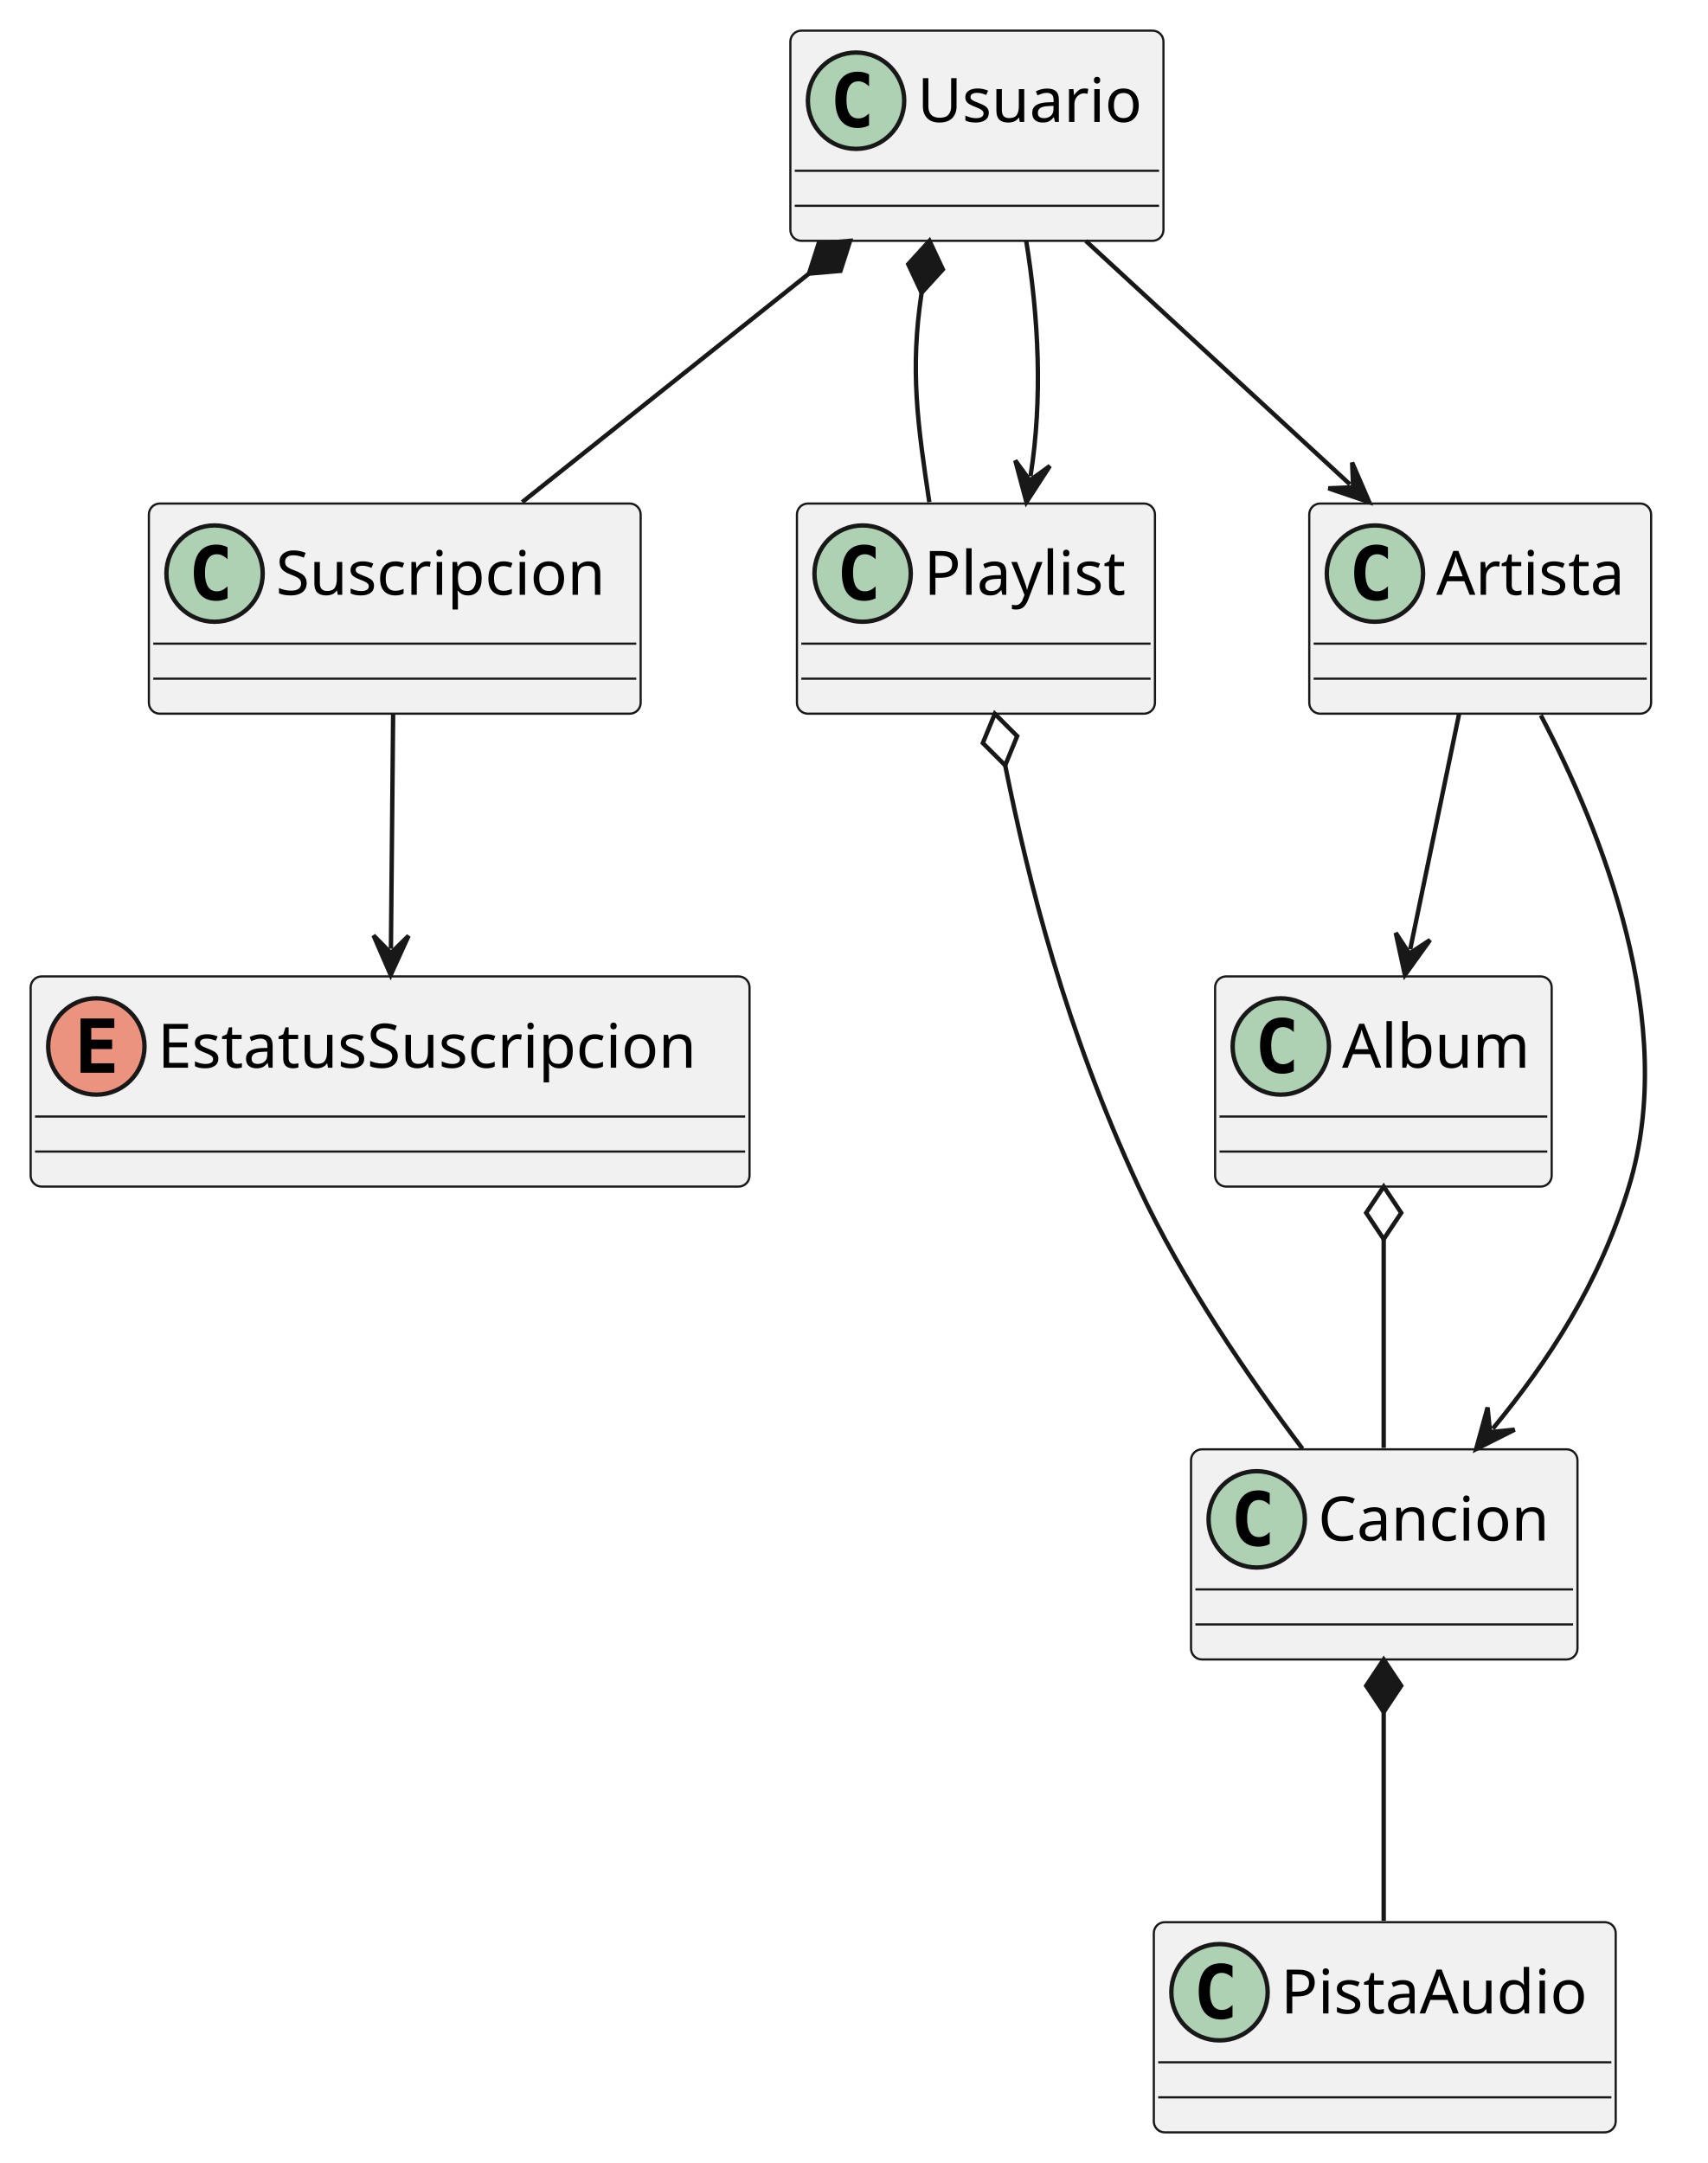
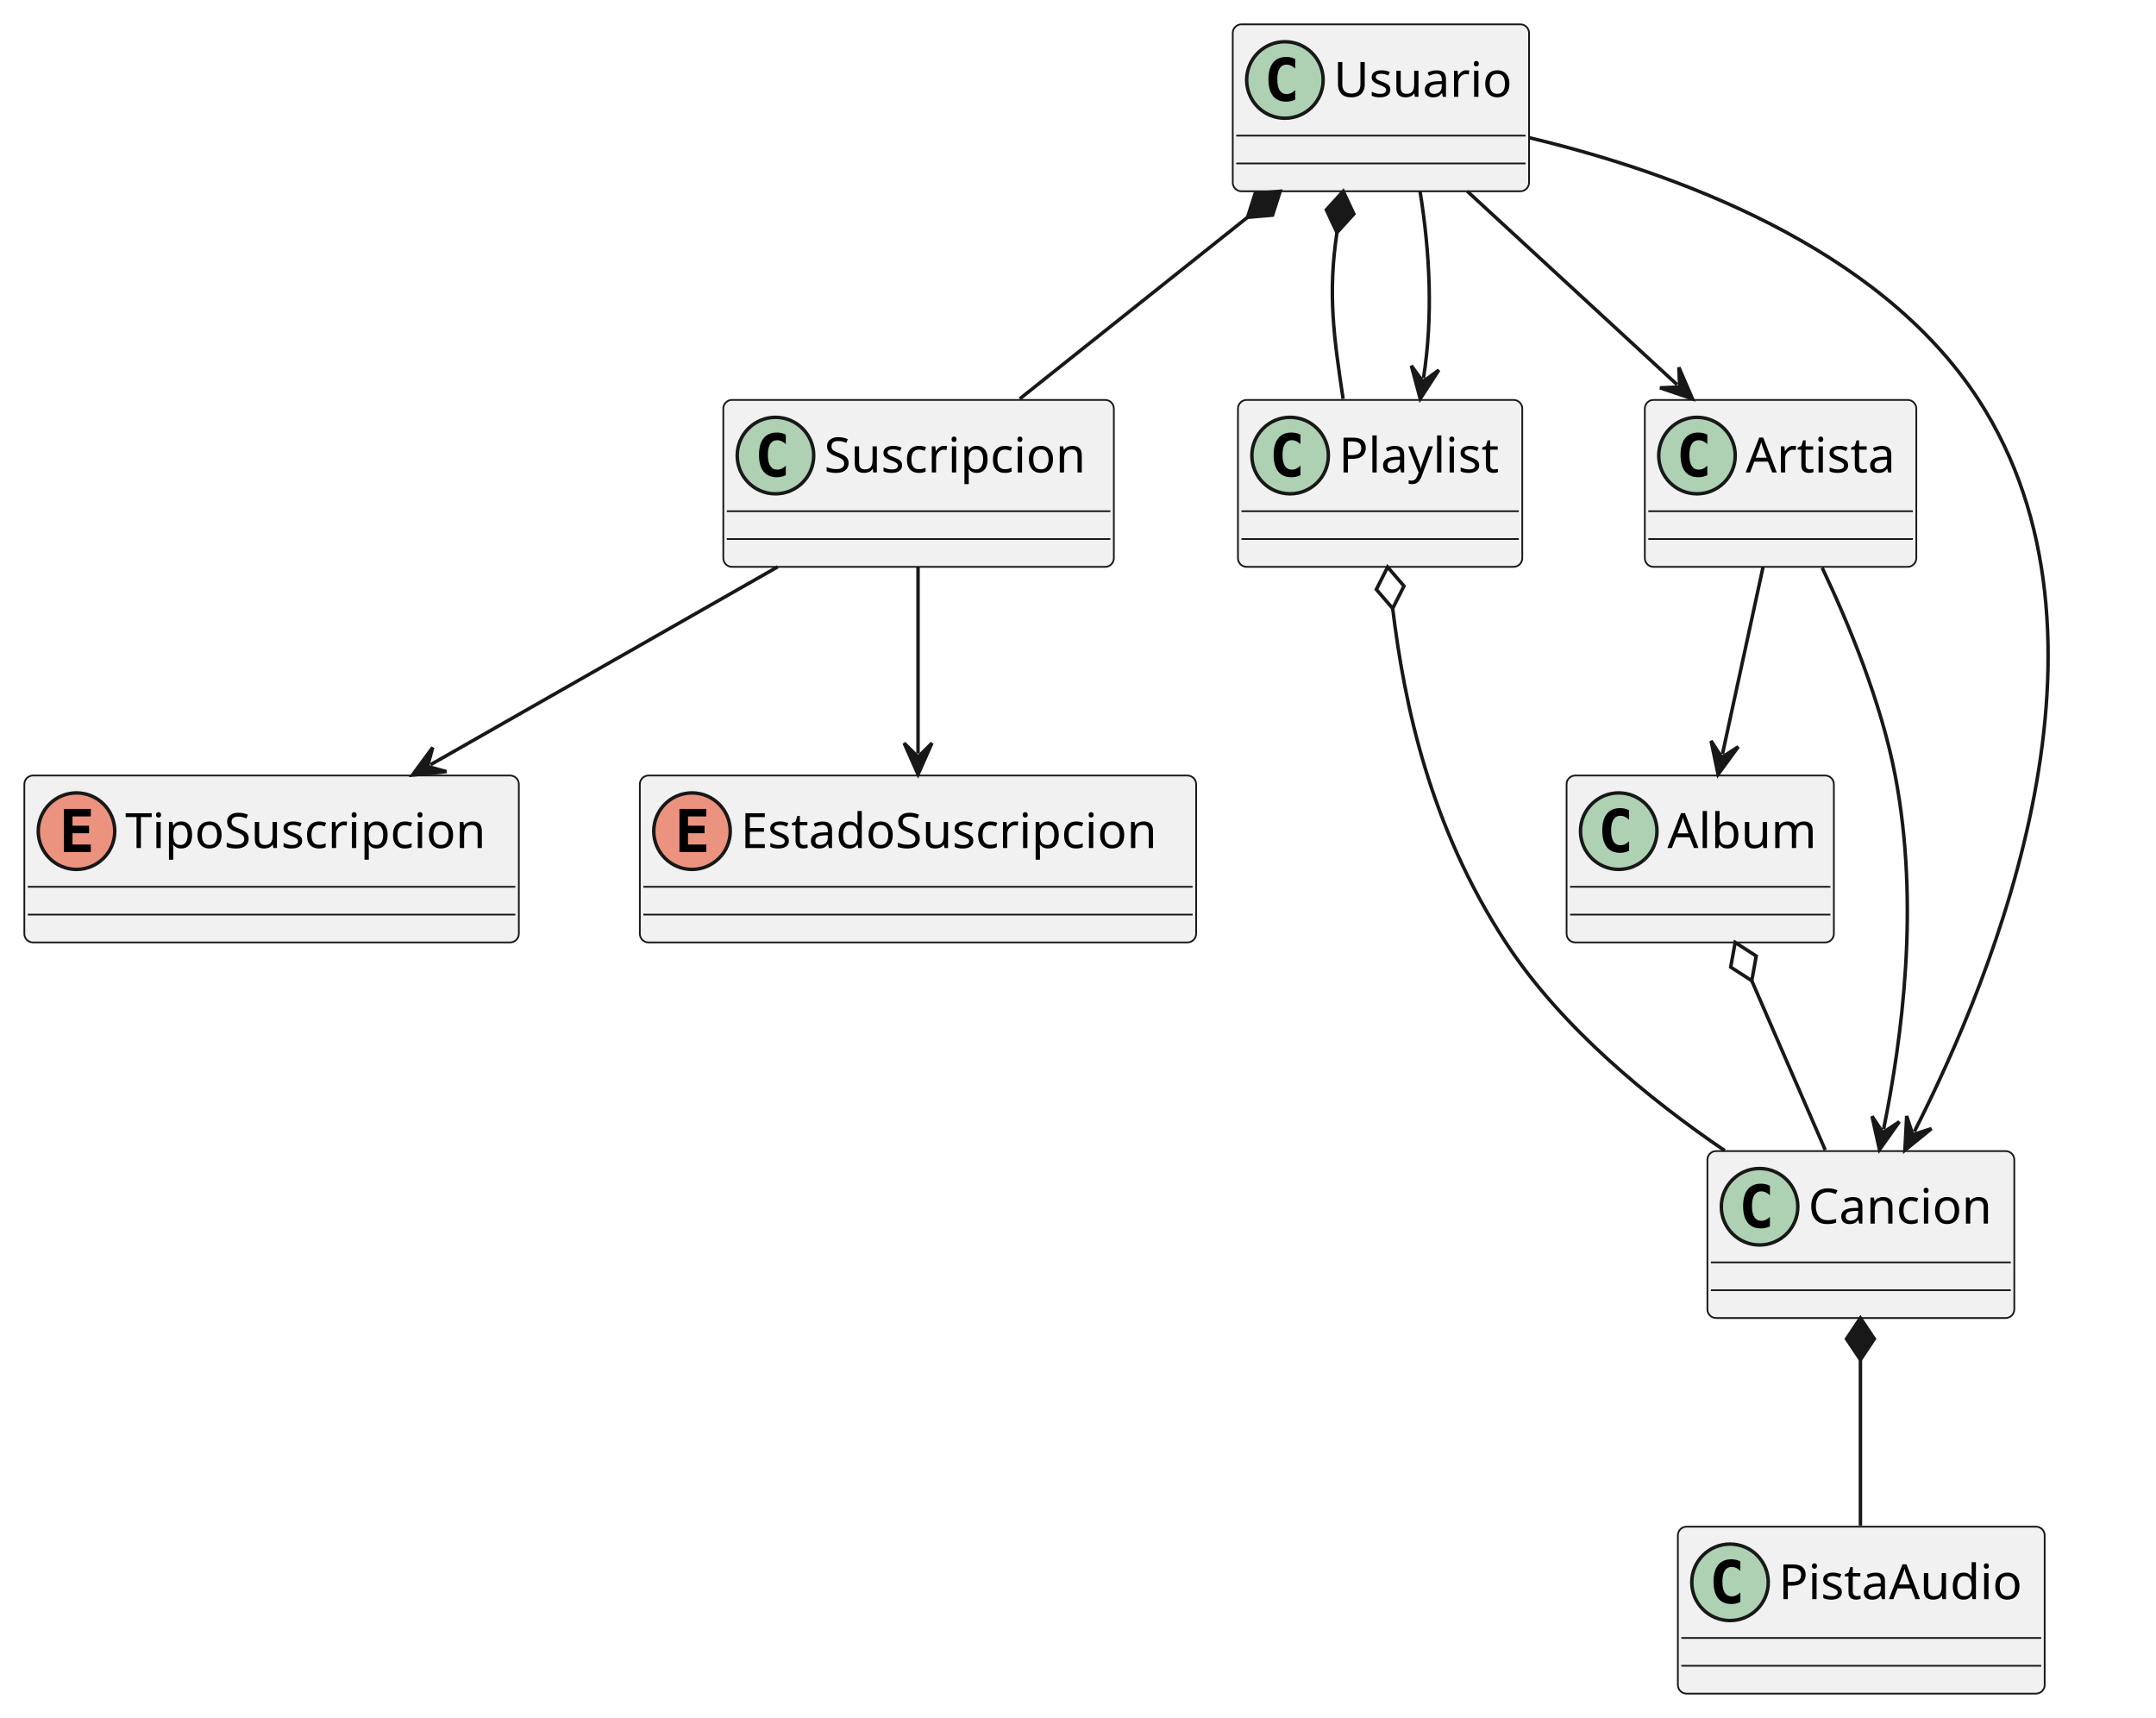
- <svg xmlns="http://www.w3.org/2000/svg" contentStyleType="text/css" data-diagram-type="CLASS" height="494px" preserveAspectRatio="none" style="width:390px;height:494px;background:#FFFFFF;" version="1.1" viewBox="0 0 390 494" width="390px" zoomAndPan="magnify">
+ <svg xmlns="http://www.w3.org/2000/svg" contentStyleType="text/css" data-diagram-type="CLASS" height="494px" preserveAspectRatio="none" style="width:620px;height:494px;background:#FFFFFF;" version="1.1" viewBox="0 0 620 494" width="620px" zoomAndPan="magnify">
  <defs />
  <g>
-     <g class="entity" data-entity="EstatusSuscripcion" data-source-line="4" data-uid="ent0002" id="entity_EstatusSuscripcion">
-       <rect fill="#F1F1F1" height="48" rx="2.5" ry="2.5" style="stroke:#181818;stroke-width:0.5;" width="164.173" x="7" y="223" />
+     <g class="entity" data-entity="TipoSuscripcion" data-source-line="4" data-uid="ent0002" id="entity_TipoSuscripcion">
+       <rect fill="#F1F1F1" height="48" rx="2.5" ry="2.5" style="stroke:#181818;stroke-width:0.5;" width="142.202" x="7" y="223" />
      <ellipse cx="22" cy="239" fill="#EB937F" rx="11" ry="11" style="stroke:#181818;stroke-width:1;" />
      <path d="M26.109,245 L18.391,245 L18.391,232.609 L26.109,232.609 L26.109,234.766 L20.844,234.766 L20.844,237.438 L25.609,237.438 L25.609,239.594 L20.844,239.594 L20.844,242.844 L26.109,242.844 L26.109,245 Z " fill="#000000" />
-       <text fill="#000000" font-family="sans-serif" font-size="14" lengthAdjust="spacing" textLength="132.173" x="36" y="243.847">EstatusSuscripcion</text>
-       <line style="stroke:#181818;stroke-width:0.5;" x1="8" x2="170.173" y1="255" y2="255" />
-       <line style="stroke:#181818;stroke-width:0.5;" x1="8" x2="170.173" y1="263" y2="263" />
+       <text fill="#000000" font-family="sans-serif" font-size="14" lengthAdjust="spacing" textLength="110.202" x="36" y="243.847">TipoSuscripcion</text>
+       <line style="stroke:#181818;stroke-width:0.5;" x1="8" x2="148.202" y1="255" y2="255" />
+       <line style="stroke:#181818;stroke-width:0.5;" x1="8" x2="148.202" y1="263" y2="263" />
    </g>
-     <g class="entity" data-entity="Usuario" data-source-line="8" data-uid="ent0003" id="entity_Usuario">
-       <rect fill="#F1F1F1" height="48" rx="2.5" ry="2.5" style="stroke:#181818;stroke-width:0.5;" width="85.204" x="180.5" y="7" />
-       <ellipse cx="195.5" cy="23" fill="#ADD1B2" rx="11" ry="11" style="stroke:#181818;stroke-width:1;" />
-       <path d="M198.469,28.641 Q197.891,28.938 197.25,29.078 Q196.609,29.234 195.906,29.234 Q193.406,29.234 192.078,27.594 Q190.766,25.938 190.766,22.812 Q190.766,19.688 192.078,18.031 Q193.406,16.375 195.906,16.375 Q196.609,16.375 197.25,16.531 Q197.906,16.688 198.469,16.984 L198.469,19.703 Q197.844,19.125 197.25,18.859 Q196.656,18.578 196.031,18.578 Q194.688,18.578 194,19.656 Q193.312,20.719 193.312,22.812 Q193.312,24.906 194,25.984 Q194.688,27.047 196.031,27.047 Q196.656,27.047 197.25,26.781 Q197.844,26.5 198.469,25.922 L198.469,28.641 Z " fill="#000000" />
-       <text fill="#000000" font-family="sans-serif" font-size="14" lengthAdjust="spacing" textLength="53.204" x="209.5" y="27.847">Usuario</text>
-       <line style="stroke:#181818;stroke-width:0.5;" x1="181.5" x2="264.704" y1="39" y2="39" />
-       <line style="stroke:#181818;stroke-width:0.5;" x1="181.5" x2="264.704" y1="47" y2="47" />
+     <g class="entity" data-entity="EstadoSuscripcion" data-source-line="7" data-uid="ent0003" id="entity_EstadoSuscripcion">
+       <rect fill="#F1F1F1" height="48" rx="2.5" ry="2.5" style="stroke:#181818;stroke-width:0.5;" width="159.969" x="184" y="223" />
+       <ellipse cx="199" cy="239" fill="#EB937F" rx="11" ry="11" style="stroke:#181818;stroke-width:1;" />
+       <path d="M203.109,245 L195.391,245 L195.391,232.609 L203.109,232.609 L203.109,234.766 L197.844,234.766 L197.844,237.438 L202.609,237.438 L202.609,239.594 L197.844,239.594 L197.844,242.844 L203.109,242.844 L203.109,245 Z " fill="#000000" />
+       <text fill="#000000" font-family="sans-serif" font-size="14" lengthAdjust="spacing" textLength="127.969" x="213" y="243.847">EstadoSuscripcion</text>
+       <line style="stroke:#181818;stroke-width:0.5;" x1="185" x2="342.969" y1="255" y2="255" />
+       <line style="stroke:#181818;stroke-width:0.5;" x1="185" x2="342.969" y1="263" y2="263" />
    </g>
-     <g class="entity" data-entity="Suscripcion" data-source-line="10" data-uid="ent0004" id="entity_Suscripcion">
-       <rect fill="#F1F1F1" height="48" rx="2.5" ry="2.5" style="stroke:#181818;stroke-width:0.5;" width="112.309" x="34" y="115" />
-       <ellipse cx="49" cy="131" fill="#ADD1B2" rx="11" ry="11" style="stroke:#181818;stroke-width:1;" />
-       <path d="M51.969,136.641 Q51.391,136.938 50.75,137.078 Q50.109,137.234 49.406,137.234 Q46.906,137.234 45.578,135.594 Q44.266,133.938 44.266,130.812 Q44.266,127.688 45.578,126.031 Q46.906,124.375 49.406,124.375 Q50.109,124.375 50.75,124.531 Q51.406,124.688 51.969,124.984 L51.969,127.703 Q51.344,127.125 50.75,126.859 Q50.156,126.578 49.531,126.578 Q48.188,126.578 47.5,127.656 Q46.812,128.719 46.812,130.812 Q46.812,132.906 47.5,133.984 Q48.188,135.047 49.531,135.047 Q50.156,135.047 50.75,134.781 Q51.344,134.5 51.969,133.922 L51.969,136.641 Z " fill="#000000" />
-       <text fill="#000000" font-family="sans-serif" font-size="14" lengthAdjust="spacing" textLength="80.309" x="63" y="135.847">Suscripcion</text>
-       <line style="stroke:#181818;stroke-width:0.5;" x1="35" x2="145.309" y1="147" y2="147" />
-       <line style="stroke:#181818;stroke-width:0.5;" x1="35" x2="145.309" y1="155" y2="155" />
+     <g class="entity" data-entity="Usuario" data-source-line="11" data-uid="ent0004" id="entity_Usuario">
+       <rect fill="#F1F1F1" height="48" rx="2.5" ry="2.5" style="stroke:#181818;stroke-width:0.5;" width="85.204" x="354.5" y="7" />
+       <ellipse cx="369.5" cy="23" fill="#ADD1B2" rx="11" ry="11" style="stroke:#181818;stroke-width:1;" />
+       <path d="M372.469,28.641 Q371.891,28.938 371.25,29.078 Q370.609,29.234 369.906,29.234 Q367.406,29.234 366.078,27.594 Q364.766,25.938 364.766,22.812 Q364.766,19.688 366.078,18.031 Q367.406,16.375 369.906,16.375 Q370.609,16.375 371.25,16.531 Q371.906,16.688 372.469,16.984 L372.469,19.703 Q371.844,19.125 371.25,18.859 Q370.656,18.578 370.031,18.578 Q368.688,18.578 368,19.656 Q367.312,20.719 367.312,22.812 Q367.312,24.906 368,25.984 Q368.688,27.047 370.031,27.047 Q370.656,27.047 371.25,26.781 Q371.844,26.5 372.469,25.922 L372.469,28.641 Z " fill="#000000" />
+       <text fill="#000000" font-family="sans-serif" font-size="14" lengthAdjust="spacing" textLength="53.204" x="383.5" y="27.847">Usuario</text>
+       <line style="stroke:#181818;stroke-width:0.5;" x1="355.5" x2="438.704" y1="39" y2="39" />
+       <line style="stroke:#181818;stroke-width:0.5;" x1="355.5" x2="438.704" y1="47" y2="47" />
    </g>
-     <g class="entity" data-entity="Playlist" data-source-line="12" data-uid="ent0005" id="entity_Playlist">
-       <rect fill="#F1F1F1" height="48" rx="2.5" ry="2.5" style="stroke:#181818;stroke-width:0.5;" width="81.759" x="182" y="115" />
-       <ellipse cx="197" cy="131" fill="#ADD1B2" rx="11" ry="11" style="stroke:#181818;stroke-width:1;" />
-       <path d="M199.969,136.641 Q199.391,136.938 198.75,137.078 Q198.109,137.234 197.406,137.234 Q194.906,137.234 193.578,135.594 Q192.266,133.938 192.266,130.812 Q192.266,127.688 193.578,126.031 Q194.906,124.375 197.406,124.375 Q198.109,124.375 198.75,124.531 Q199.406,124.688 199.969,124.984 L199.969,127.703 Q199.344,127.125 198.75,126.859 Q198.156,126.578 197.531,126.578 Q196.188,126.578 195.5,127.656 Q194.812,128.719 194.812,130.812 Q194.812,132.906 195.5,133.984 Q196.188,135.047 197.531,135.047 Q198.156,135.047 198.75,134.781 Q199.344,134.5 199.969,133.922 L199.969,136.641 Z " fill="#000000" />
-       <text fill="#000000" font-family="sans-serif" font-size="14" lengthAdjust="spacing" textLength="49.759" x="211" y="135.847">Playlist</text>
-       <line style="stroke:#181818;stroke-width:0.5;" x1="183" x2="262.759" y1="147" y2="147" />
-       <line style="stroke:#181818;stroke-width:0.5;" x1="183" x2="262.759" y1="155" y2="155" />
+     <g class="entity" data-entity="Suscripcion" data-source-line="14" data-uid="ent0005" id="entity_Suscripcion">
+       <rect fill="#F1F1F1" height="48" rx="2.5" ry="2.5" style="stroke:#181818;stroke-width:0.5;" width="112.309" x="208" y="115" />
+       <ellipse cx="223" cy="131" fill="#ADD1B2" rx="11" ry="11" style="stroke:#181818;stroke-width:1;" />
+       <path d="M225.969,136.641 Q225.391,136.938 224.75,137.078 Q224.109,137.234 223.406,137.234 Q220.906,137.234 219.578,135.594 Q218.266,133.938 218.266,130.812 Q218.266,127.688 219.578,126.031 Q220.906,124.375 223.406,124.375 Q224.109,124.375 224.75,124.531 Q225.406,124.688 225.969,124.984 L225.969,127.703 Q225.344,127.125 224.75,126.859 Q224.156,126.578 223.531,126.578 Q222.188,126.578 221.5,127.656 Q220.812,128.719 220.812,130.812 Q220.812,132.906 221.5,133.984 Q222.188,135.047 223.531,135.047 Q224.156,135.047 224.75,134.781 Q225.344,134.5 225.969,133.922 L225.969,136.641 Z " fill="#000000" />
+       <text fill="#000000" font-family="sans-serif" font-size="14" lengthAdjust="spacing" textLength="80.309" x="237" y="135.847">Suscripcion</text>
+       <line style="stroke:#181818;stroke-width:0.5;" x1="209" x2="319.309" y1="147" y2="147" />
+       <line style="stroke:#181818;stroke-width:0.5;" x1="209" x2="319.309" y1="155" y2="155" />
    </g>
-     <g class="entity" data-entity="Artista" data-source-line="16" data-uid="ent0006" id="entity_Artista">
-       <rect fill="#F1F1F1" height="48" rx="2.5" ry="2.5" style="stroke:#181818;stroke-width:0.5;" width="78.074" x="299" y="115" />
-       <ellipse cx="314" cy="131" fill="#ADD1B2" rx="11" ry="11" style="stroke:#181818;stroke-width:1;" />
-       <path d="M316.969,136.641 Q316.391,136.938 315.75,137.078 Q315.109,137.234 314.406,137.234 Q311.906,137.234 310.578,135.594 Q309.266,133.938 309.266,130.812 Q309.266,127.688 310.578,126.031 Q311.906,124.375 314.406,124.375 Q315.109,124.375 315.75,124.531 Q316.406,124.688 316.969,124.984 L316.969,127.703 Q316.344,127.125 315.75,126.859 Q315.156,126.578 314.531,126.578 Q313.188,126.578 312.5,127.656 Q311.812,128.719 311.812,130.812 Q311.812,132.906 312.5,133.984 Q313.188,135.047 314.531,135.047 Q315.156,135.047 315.75,134.781 Q316.344,134.5 316.969,133.922 L316.969,136.641 Z " fill="#000000" />
-       <text fill="#000000" font-family="sans-serif" font-size="14" lengthAdjust="spacing" textLength="46.074" x="328" y="135.847">Artista</text>
-       <line style="stroke:#181818;stroke-width:0.5;" x1="300" x2="376.074" y1="147" y2="147" />
-       <line style="stroke:#181818;stroke-width:0.5;" x1="300" x2="376.074" y1="155" y2="155" />
+     <g class="entity" data-entity="Playlist" data-source-line="17" data-uid="ent0006" id="entity_Playlist">
+       <rect fill="#F1F1F1" height="48" rx="2.5" ry="2.5" style="stroke:#181818;stroke-width:0.5;" width="81.759" x="356" y="115" />
+       <ellipse cx="371" cy="131" fill="#ADD1B2" rx="11" ry="11" style="stroke:#181818;stroke-width:1;" />
+       <path d="M373.969,136.641 Q373.391,136.938 372.75,137.078 Q372.109,137.234 371.406,137.234 Q368.906,137.234 367.578,135.594 Q366.266,133.938 366.266,130.812 Q366.266,127.688 367.578,126.031 Q368.906,124.375 371.406,124.375 Q372.109,124.375 372.75,124.531 Q373.406,124.688 373.969,124.984 L373.969,127.703 Q373.344,127.125 372.75,126.859 Q372.156,126.578 371.531,126.578 Q370.188,126.578 369.5,127.656 Q368.812,128.719 368.812,130.812 Q368.812,132.906 369.5,133.984 Q370.188,135.047 371.531,135.047 Q372.156,135.047 372.75,134.781 Q373.344,134.5 373.969,133.922 L373.969,136.641 Z " fill="#000000" />
+       <text fill="#000000" font-family="sans-serif" font-size="14" lengthAdjust="spacing" textLength="49.759" x="385" y="135.847">Playlist</text>
+       <line style="stroke:#181818;stroke-width:0.5;" x1="357" x2="436.759" y1="147" y2="147" />
+       <line style="stroke:#181818;stroke-width:0.5;" x1="357" x2="436.759" y1="155" y2="155" />
    </g>
-     <g class="entity" data-entity="Album" data-source-line="18" data-uid="ent0007" id="entity_Album">
-       <rect fill="#F1F1F1" height="48" rx="2.5" ry="2.5" style="stroke:#181818;stroke-width:0.5;" width="76.864" x="277.5" y="223" />
-       <ellipse cx="292.5" cy="239" fill="#ADD1B2" rx="11" ry="11" style="stroke:#181818;stroke-width:1;" />
-       <path d="M295.469,244.641 Q294.891,244.938 294.25,245.078 Q293.609,245.234 292.906,245.234 Q290.406,245.234 289.078,243.594 Q287.766,241.938 287.766,238.812 Q287.766,235.688 289.078,234.031 Q290.406,232.375 292.906,232.375 Q293.609,232.375 294.25,232.531 Q294.906,232.688 295.469,232.984 L295.469,235.703 Q294.844,235.125 294.25,234.859 Q293.656,234.578 293.031,234.578 Q291.688,234.578 291,235.656 Q290.312,236.719 290.312,238.812 Q290.312,240.906 291,241.984 Q291.688,243.047 293.031,243.047 Q293.656,243.047 294.25,242.781 Q294.844,242.5 295.469,241.922 L295.469,244.641 Z " fill="#000000" />
-       <text fill="#000000" font-family="sans-serif" font-size="14" lengthAdjust="spacing" textLength="44.864" x="306.5" y="243.847">Album</text>
-       <line style="stroke:#181818;stroke-width:0.5;" x1="278.5" x2="353.364" y1="255" y2="255" />
-       <line style="stroke:#181818;stroke-width:0.5;" x1="278.5" x2="353.364" y1="263" y2="263" />
+     <g class="entity" data-entity="Artista" data-source-line="20" data-uid="ent0007" id="entity_Artista">
+       <rect fill="#F1F1F1" height="48" rx="2.5" ry="2.5" style="stroke:#181818;stroke-width:0.5;" width="78.074" x="473" y="115" />
+       <ellipse cx="488" cy="131" fill="#ADD1B2" rx="11" ry="11" style="stroke:#181818;stroke-width:1;" />
+       <path d="M490.969,136.641 Q490.391,136.938 489.75,137.078 Q489.109,137.234 488.406,137.234 Q485.906,137.234 484.578,135.594 Q483.266,133.938 483.266,130.812 Q483.266,127.688 484.578,126.031 Q485.906,124.375 488.406,124.375 Q489.109,124.375 489.75,124.531 Q490.406,124.688 490.969,124.984 L490.969,127.703 Q490.344,127.125 489.75,126.859 Q489.156,126.578 488.531,126.578 Q487.188,126.578 486.5,127.656 Q485.812,128.719 485.812,130.812 Q485.812,132.906 486.5,133.984 Q487.188,135.047 488.531,135.047 Q489.156,135.047 489.75,134.781 Q490.344,134.5 490.969,133.922 L490.969,136.641 Z " fill="#000000" />
+       <text fill="#000000" font-family="sans-serif" font-size="14" lengthAdjust="spacing" textLength="46.074" x="502" y="135.847">Artista</text>
+       <line style="stroke:#181818;stroke-width:0.5;" x1="474" x2="550.074" y1="147" y2="147" />
+       <line style="stroke:#181818;stroke-width:0.5;" x1="474" x2="550.074" y1="155" y2="155" />
    </g>
-     <g class="entity" data-entity="Cancion" data-source-line="20" data-uid="ent0008" id="entity_Cancion">
-       <rect fill="#F1F1F1" height="48" rx="2.5" ry="2.5" style="stroke:#181818;stroke-width:0.5;" width="88.253" x="272" y="331" />
-       <ellipse cx="287" cy="347" fill="#ADD1B2" rx="11" ry="11" style="stroke:#181818;stroke-width:1;" />
-       <path d="M289.969,352.641 Q289.391,352.938 288.75,353.078 Q288.109,353.234 287.406,353.234 Q284.906,353.234 283.578,351.594 Q282.266,349.938 282.266,346.812 Q282.266,343.688 283.578,342.031 Q284.906,340.375 287.406,340.375 Q288.109,340.375 288.75,340.531 Q289.406,340.688 289.969,340.984 L289.969,343.703 Q289.344,343.125 288.75,342.859 Q288.156,342.578 287.531,342.578 Q286.188,342.578 285.5,343.656 Q284.812,344.719 284.812,346.812 Q284.812,348.906 285.5,349.984 Q286.188,351.047 287.531,351.047 Q288.156,351.047 288.75,350.781 Q289.344,350.5 289.969,349.922 L289.969,352.641 Z " fill="#000000" />
-       <text fill="#000000" font-family="sans-serif" font-size="14" lengthAdjust="spacing" textLength="56.253" x="301" y="351.847">Cancion</text>
-       <line style="stroke:#181818;stroke-width:0.5;" x1="273" x2="359.253" y1="363" y2="363" />
-       <line style="stroke:#181818;stroke-width:0.5;" x1="273" x2="359.253" y1="371" y2="371" />
+     <g class="entity" data-entity="Album" data-source-line="23" data-uid="ent0008" id="entity_Album">
+       <rect fill="#F1F1F1" height="48" rx="2.5" ry="2.5" style="stroke:#181818;stroke-width:0.5;" width="76.864" x="450.5" y="223" />
+       <ellipse cx="465.5" cy="239" fill="#ADD1B2" rx="11" ry="11" style="stroke:#181818;stroke-width:1;" />
+       <path d="M468.469,244.641 Q467.891,244.938 467.25,245.078 Q466.609,245.234 465.906,245.234 Q463.406,245.234 462.078,243.594 Q460.766,241.938 460.766,238.812 Q460.766,235.688 462.078,234.031 Q463.406,232.375 465.906,232.375 Q466.609,232.375 467.25,232.531 Q467.906,232.688 468.469,232.984 L468.469,235.703 Q467.844,235.125 467.25,234.859 Q466.656,234.578 466.031,234.578 Q464.688,234.578 464,235.656 Q463.312,236.719 463.312,238.812 Q463.312,240.906 464,241.984 Q464.688,243.047 466.031,243.047 Q466.656,243.047 467.25,242.781 Q467.844,242.5 468.469,241.922 L468.469,244.641 Z " fill="#000000" />
+       <text fill="#000000" font-family="sans-serif" font-size="14" lengthAdjust="spacing" textLength="44.864" x="479.5" y="243.847">Album</text>
+       <line style="stroke:#181818;stroke-width:0.5;" x1="451.5" x2="526.364" y1="255" y2="255" />
+       <line style="stroke:#181818;stroke-width:0.5;" x1="451.5" x2="526.364" y1="263" y2="263" />
    </g>
-     <g class="entity" data-entity="PistaAudio" data-source-line="22" data-uid="ent0009" id="entity_PistaAudio">
-       <rect fill="#F1F1F1" height="48" rx="2.5" ry="2.5" style="stroke:#181818;stroke-width:0.5;" width="105.486" x="263.5" y="439" />
-       <ellipse cx="278.5" cy="455" fill="#ADD1B2" rx="11" ry="11" style="stroke:#181818;stroke-width:1;" />
-       <path d="M281.469,460.641 Q280.891,460.938 280.25,461.078 Q279.609,461.234 278.906,461.234 Q276.406,461.234 275.078,459.594 Q273.766,457.938 273.766,454.812 Q273.766,451.688 275.078,450.031 Q276.406,448.375 278.906,448.375 Q279.609,448.375 280.25,448.531 Q280.906,448.688 281.469,448.984 L281.469,451.703 Q280.844,451.125 280.25,450.859 Q279.656,450.578 279.031,450.578 Q277.688,450.578 277,451.656 Q276.312,452.719 276.312,454.812 Q276.312,456.906 277,457.984 Q277.688,459.047 279.031,459.047 Q279.656,459.047 280.25,458.781 Q280.844,458.5 281.469,457.922 L281.469,460.641 Z " fill="#000000" />
-       <text fill="#000000" font-family="sans-serif" font-size="14" lengthAdjust="spacing" textLength="73.486" x="292.5" y="459.847">PistaAudio</text>
-       <line style="stroke:#181818;stroke-width:0.5;" x1="264.5" x2="367.986" y1="471" y2="471" />
-       <line style="stroke:#181818;stroke-width:0.5;" x1="264.5" x2="367.986" y1="479" y2="479" />
+     <g class="entity" data-entity="Cancion" data-source-line="26" data-uid="ent0009" id="entity_Cancion">
+       <rect fill="#F1F1F1" height="48" rx="2.5" ry="2.5" style="stroke:#181818;stroke-width:0.5;" width="88.253" x="491" y="331" />
+       <ellipse cx="506" cy="347" fill="#ADD1B2" rx="11" ry="11" style="stroke:#181818;stroke-width:1;" />
+       <path d="M508.969,352.641 Q508.391,352.938 507.75,353.078 Q507.109,353.234 506.406,353.234 Q503.906,353.234 502.578,351.594 Q501.266,349.938 501.266,346.812 Q501.266,343.688 502.578,342.031 Q503.906,340.375 506.406,340.375 Q507.109,340.375 507.75,340.531 Q508.406,340.688 508.969,340.984 L508.969,343.703 Q508.344,343.125 507.75,342.859 Q507.156,342.578 506.531,342.578 Q505.188,342.578 504.5,343.656 Q503.812,344.719 503.812,346.812 Q503.812,348.906 504.5,349.984 Q505.188,351.047 506.531,351.047 Q507.156,351.047 507.75,350.781 Q508.344,350.5 508.969,349.922 L508.969,352.641 Z " fill="#000000" />
+       <text fill="#000000" font-family="sans-serif" font-size="14" lengthAdjust="spacing" textLength="56.253" x="520" y="351.847">Cancion</text>
+       <line style="stroke:#181818;stroke-width:0.5;" x1="492" x2="578.253" y1="363" y2="363" />
+       <line style="stroke:#181818;stroke-width:0.5;" x1="492" x2="578.253" y1="371" y2="371" />
    </g>
-     <g class="link" data-entity-1="Usuario" data-entity-2="Suscripcion" data-source-line="27" data-uid="lnk10" id="link_Usuario_Suscripcion">
-       <path codeLine="27" d="M184.757,62.481 C162.607,80.141 141.52,96.94 119.26,114.68" fill="none" id="Usuario-backto-Suscripcion" style="stroke:#181818;stroke-width:1;" />
-       <polygon fill="#181818" points="194.14,55,186.955,55.613,184.757,62.481,191.942,61.868,194.14,55" style="stroke:#181818;stroke-width:1;" />
+     <g class="entity" data-entity="PistaAudio" data-source-line="29" data-uid="ent0010" id="entity_PistaAudio">
+       <rect fill="#F1F1F1" height="48" rx="2.5" ry="2.5" style="stroke:#181818;stroke-width:0.5;" width="105.486" x="482.5" y="439" />
+       <ellipse cx="497.5" cy="455" fill="#ADD1B2" rx="11" ry="11" style="stroke:#181818;stroke-width:1;" />
+       <path d="M500.469,460.641 Q499.891,460.938 499.25,461.078 Q498.609,461.234 497.906,461.234 Q495.406,461.234 494.078,459.594 Q492.766,457.938 492.766,454.812 Q492.766,451.688 494.078,450.031 Q495.406,448.375 497.906,448.375 Q498.609,448.375 499.25,448.531 Q499.906,448.688 500.469,448.984 L500.469,451.703 Q499.844,451.125 499.25,450.859 Q498.656,450.578 498.031,450.578 Q496.688,450.578 496,451.656 Q495.312,452.719 495.312,454.812 Q495.312,456.906 496,457.984 Q496.688,459.047 498.031,459.047 Q498.656,459.047 499.25,458.781 Q499.844,458.5 500.469,457.922 L500.469,460.641 Z " fill="#000000" />
+       <text fill="#000000" font-family="sans-serif" font-size="14" lengthAdjust="spacing" textLength="73.486" x="511.5" y="459.847">PistaAudio</text>
+       <line style="stroke:#181818;stroke-width:0.5;" x1="483.5" x2="586.986" y1="471" y2="471" />
+       <line style="stroke:#181818;stroke-width:0.5;" x1="483.5" x2="586.986" y1="479" y2="479" />
    </g>
-     <g class="link" data-entity-1="Suscripcion" data-entity-2="EstatusSuscripcion" data-source-line="28" data-uid="lnk11" id="link_Suscripcion_EstatusSuscripcion">
-       <path codeLine="28" d="M89.78,163 C89.62,180.66 89.448,198.94 89.278,216.68" fill="none" id="Suscripcion-to-EstatusSuscripcion" style="stroke:#181818;stroke-width:1;" />
-       <polygon fill="#181818" points="89.22,222.68,93.306,213.719,89.268,217.68,85.306,213.642,89.22,222.68" style="stroke:#181818;stroke-width:1;" />
+     <g class="link" data-entity-1="Usuario" data-entity-2="Suscripcion" data-source-line="34" data-uid="lnk11" id="link_Usuario_Suscripcion">
+       <path codeLine="34" d="M358.757,62.481 C336.607,80.141 315.52,96.94 293.26,114.68" fill="none" id="Usuario-backto-Suscripcion" style="stroke:#181818;stroke-width:1;" />
+       <polygon fill="#181818" points="368.14,55,360.955,55.613,358.757,62.481,365.942,61.868,368.14,55" style="stroke:#181818;stroke-width:1;" />
    </g>
-     <g class="link" data-entity-1="Artista" data-entity-2="Album" data-source-line="30" data-uid="lnk12" id="link_Artista_Album">
-       <path codeLine="30" d="M333.23,163 C329.56,180.66 325.739,199.065 322.059,216.805" fill="none" id="Artista-to-Album" style="stroke:#181818;stroke-width:1;" />
-       <polygon fill="#181818" points="320.84,222.68,326.585,214.68,321.856,217.784,318.751,213.055,320.84,222.68" style="stroke:#181818;stroke-width:1;" />
+     <g class="link" data-entity-1="Suscripcion" data-entity-2="TipoSuscripcion" data-source-line="35" data-uid="lnk12" id="link_Suscripcion_TipoSuscripcion">
+       <path codeLine="35" d="M223.64,163 C192.55,180.72 154.963,202.139 123.813,219.889" fill="none" id="Suscripcion-to-TipoSuscripcion" style="stroke:#181818;stroke-width:1;" />
+       <polygon fill="#181818" points="118.6,222.86,128.4,221.88,122.944,220.385,124.439,214.929,118.6,222.86" style="stroke:#181818;stroke-width:1;" />
    </g>
-     <g class="link" data-entity-1="Artista" data-entity-2="Cancion" data-source-line="31" data-uid="lnk13" id="link_Artista_Cancion">
-       <path codeLine="31" d="M351.88,163.36 C365.72,189.69 383.41,233.7 372,271 C365.14,293.44 353.745,310.661 340.915,326.301" fill="none" id="Artista-to-Cancion" style="stroke:#181818;stroke-width:1;" />
-       <polygon fill="#181818" points="337.11,330.94,345.911,326.519,340.281,327.074,339.726,321.445,337.11,330.94" style="stroke:#181818;stroke-width:1;" />
+     <g class="link" data-entity-1="Suscripcion" data-entity-2="EstadoSuscripcion" data-source-line="36" data-uid="lnk13" id="link_Suscripcion_EstadoSuscripcion">
+       <path codeLine="36" d="M264,163 C264,180.66 264,198.94 264,216.68" fill="none" id="Suscripcion-to-EstadoSuscripcion" style="stroke:#181818;stroke-width:1;" />
+       <polygon fill="#181818" points="264,222.68,268,213.68,264,217.68,260,213.68,264,222.68" style="stroke:#181818;stroke-width:1;" />
    </g>
-     <g class="link" data-entity-1="Album" data-entity-2="Cancion" data-source-line="32" data-uid="lnk14" id="link_Album_Cancion">
-       <path codeLine="32" d="M316,283 C316,300.66 316,312.94 316,330.68" fill="none" id="Album-backto-Cancion" style="stroke:#181818;stroke-width:1;" />
-       <polygon fill="none" points="316,271,312,277,316,283,320,277,316,271" style="stroke:#181818;stroke-width:1;" />
+     <g class="link" data-entity-1="Usuario" data-entity-2="Playlist" data-source-line="38" data-uid="lnk14" id="link_Usuario_Playlist">
+       <path codeLine="38" d="M384.469,66.864 C381.789,84.524 383.58,96.94 386.23,114.68" fill="none" id="Usuario-backto-Playlist" style="stroke:#181818;stroke-width:1;" />
+       <polygon fill="#181818" points="386.27,55,381.415,60.332,384.469,66.864,389.325,61.532,386.27,55" style="stroke:#181818;stroke-width:1;" />
    </g>
-     <g class="link" data-entity-1="Cancion" data-entity-2="PistaAudio" data-source-line="33" data-uid="lnk15" id="link_Cancion_PistaAudio">
-       <path codeLine="33" d="M316,391 C316,408.66 316,420.94 316,438.68" fill="none" id="Cancion-backto-PistaAudio" style="stroke:#181818;stroke-width:1;" />
-       <polygon fill="#181818" points="316,379,312,385,316,391,320,385,316,379" style="stroke:#181818;stroke-width:1;" />
+     <g class="link" data-entity-1="Usuario" data-entity-2="Playlist" data-source-line="39" data-uid="lnk15" id="link_Usuario_Playlist">
+       <path codeLine="39" d="M408.36,55 C411.2,72.66 412.145,91.013 409.345,108.753" fill="none" id="Usuario-to-Playlist" style="stroke:#181818;stroke-width:1;" />
+       <polygon fill="#181818" points="408.41,114.68,413.764,106.414,409.19,109.741,405.862,105.166,408.41,114.68" style="stroke:#181818;stroke-width:1;" />
    </g>
-     <g class="link" data-entity-1="Usuario" data-entity-2="Playlist" data-source-line="36" data-uid="lnk16" id="link_Usuario_Playlist">
-       <path codeLine="36" d="M210.47,66.864 C207.79,84.524 209.58,96.94 212.23,114.68" fill="none" id="Usuario-backto-Playlist" style="stroke:#181818;stroke-width:1;" />
-       <polygon fill="#181818" points="212.27,55,207.415,60.332,210.47,66.864,215.325,61.532,212.27,55" style="stroke:#181818;stroke-width:1;" />
+     <g class="link" data-entity-1="Usuario" data-entity-2="Artista" data-source-line="40" data-uid="lnk16" id="link_Usuario_Artista">
+       <path codeLine="40" d="M421.95,55 C441.11,72.66 463.038,92.874 482.288,110.614" fill="none" id="Usuario-to-Artista" style="stroke:#181818;stroke-width:1;" />
+       <polygon fill="#181818" points="486.7,114.68,482.793,105.639,483.023,111.292,477.371,111.522,486.7,114.68" style="stroke:#181818;stroke-width:1;" />
    </g>
-     <g class="link" data-entity-1="Usuario" data-entity-2="Playlist" data-source-line="37" data-uid="lnk17" id="link_Usuario_Playlist">
-       <path codeLine="37" d="M234.36,55 C237.2,72.66 238.145,91.013 235.345,108.753" fill="none" id="Usuario-to-Playlist" style="stroke:#181818;stroke-width:1;" />
-       <polygon fill="#181818" points="234.41,114.68,239.764,106.414,235.19,109.741,231.862,105.166,234.41,114.68" style="stroke:#181818;stroke-width:1;" />
+     <g class="link" data-entity-1="Usuario" data-entity-2="Cancion" data-source-line="41" data-uid="lnk17" id="link_Usuario_Cancion">
+       <path codeLine="41" d="M439.64,39.57 C480.57,49.31 540.26,70.61 569,115 C613.18,183.25 573.598,279.961 550.508,325.401" fill="none" id="Usuario-to-Cancion" style="stroke:#181818;stroke-width:1;" />
+       <polygon fill="#181818" points="547.79,330.75,555.433,324.538,550.055,326.293,548.301,320.914,547.79,330.75" style="stroke:#181818;stroke-width:1;" />
    </g>
-     <g class="link" data-entity-1="Playlist" data-entity-2="Cancion" data-source-line="39" data-uid="lnk18" id="link_Playlist_Cancion">
-       <path codeLine="39" d="M229.557,174.794 C234.947,201.584 243.29,234.98 260,271 C270.02,292.6 285.36,314.85 297.45,330.87" fill="none" id="Playlist-backto-Cancion" style="stroke:#181818;stroke-width:1;" />
-       <polygon fill="none" points="227.19,163.03,224.452,169.701,229.557,174.794,232.295,168.123,227.19,163.03" style="stroke:#181818;stroke-width:1;" />
+     <g class="link" data-entity-1="Artista" data-entity-2="Album" data-source-line="43" data-uid="lnk18" id="link_Artista_Album">
+       <path codeLine="43" d="M507.01,163 C503.18,180.66 499.183,199.077 495.332,216.816" fill="none" id="Artista-to-Album" style="stroke:#181818;stroke-width:1;" />
+       <polygon fill="#181818" points="494.06,222.68,499.878,214.733,495.12,217.794,492.06,213.036,494.06,222.68" style="stroke:#181818;stroke-width:1;" />
    </g>
-     <g class="link" data-entity-1="Usuario" data-entity-2="Artista" data-source-line="40" data-uid="lnk19" id="link_Usuario_Artista">
-       <path codeLine="40" d="M247.95,55 C267.11,72.66 289.038,92.874 308.288,110.614" fill="none" id="Usuario-to-Artista" style="stroke:#181818;stroke-width:1;" />
-       <polygon fill="#181818" points="312.7,114.68,308.793,105.639,309.023,111.292,303.371,111.522,312.7,114.68" style="stroke:#181818;stroke-width:1;" />
+     <g class="link" data-entity-1="Artista" data-entity-2="Cancion" data-source-line="44" data-uid="lnk19" id="link_Artista_Cancion">
+       <path codeLine="44" d="M524,163.25 C531.7,179.51 540.98,201.98 545,223 C552.12,260.19 546.987,298.349 541.667,324.719" fill="none" id="Artista-to-Cancion" style="stroke:#181818;stroke-width:1;" />
+       <polygon fill="#181818" points="540.48,330.6,546.181,322.569,541.469,325.699,538.339,320.987,540.48,330.6" style="stroke:#181818;stroke-width:1;" />
+     </g>
+     <g class="link" data-entity-1="Album" data-entity-2="Cancion" data-source-line="46" data-uid="lnk20" id="link_Album_Cancion">
+       <path codeLine="46" d="M503.755,282.009 C511.415,299.669 517.18,312.94 524.88,330.68" fill="none" id="Album-backto-Cancion" style="stroke:#181818;stroke-width:1;" />
+       <polygon fill="none" points="498.98,271,497.698,278.096,503.755,282.009,505.037,274.913,498.98,271" style="stroke:#181818;stroke-width:1;" />
+     </g>
+     <g class="link" data-entity-1="Playlist" data-entity-2="Cancion" data-source-line="47" data-uid="lnk21" id="link_Playlist_Cancion">
+       <path codeLine="47" d="M400.493,174.962 C403.863,202.582 411.09,237.42 433,271 C448.97,295.48 474.47,316.23 495.97,330.86" fill="none" id="Playlist-backto-Cancion" style="stroke:#181818;stroke-width:1;" />
+       <polygon fill="none" points="399.04,163.05,395.796,169.49,400.493,174.962,403.737,168.521,399.04,163.05" style="stroke:#181818;stroke-width:1;" />
+     </g>
+     <g class="link" data-entity-1="Cancion" data-entity-2="PistaAudio" data-source-line="49" data-uid="lnk22" id="link_Cancion_PistaAudio">
+       <path codeLine="49" d="M535,391 C535,408.66 535,420.94 535,438.68" fill="none" id="Cancion-backto-PistaAudio" style="stroke:#181818;stroke-width:1;" />
+       <polygon fill="#181818" points="535,379,531,385,535,391,539,385,535,379" style="stroke:#181818;stroke-width:1;" />
    </g>
  </g>
</svg>
